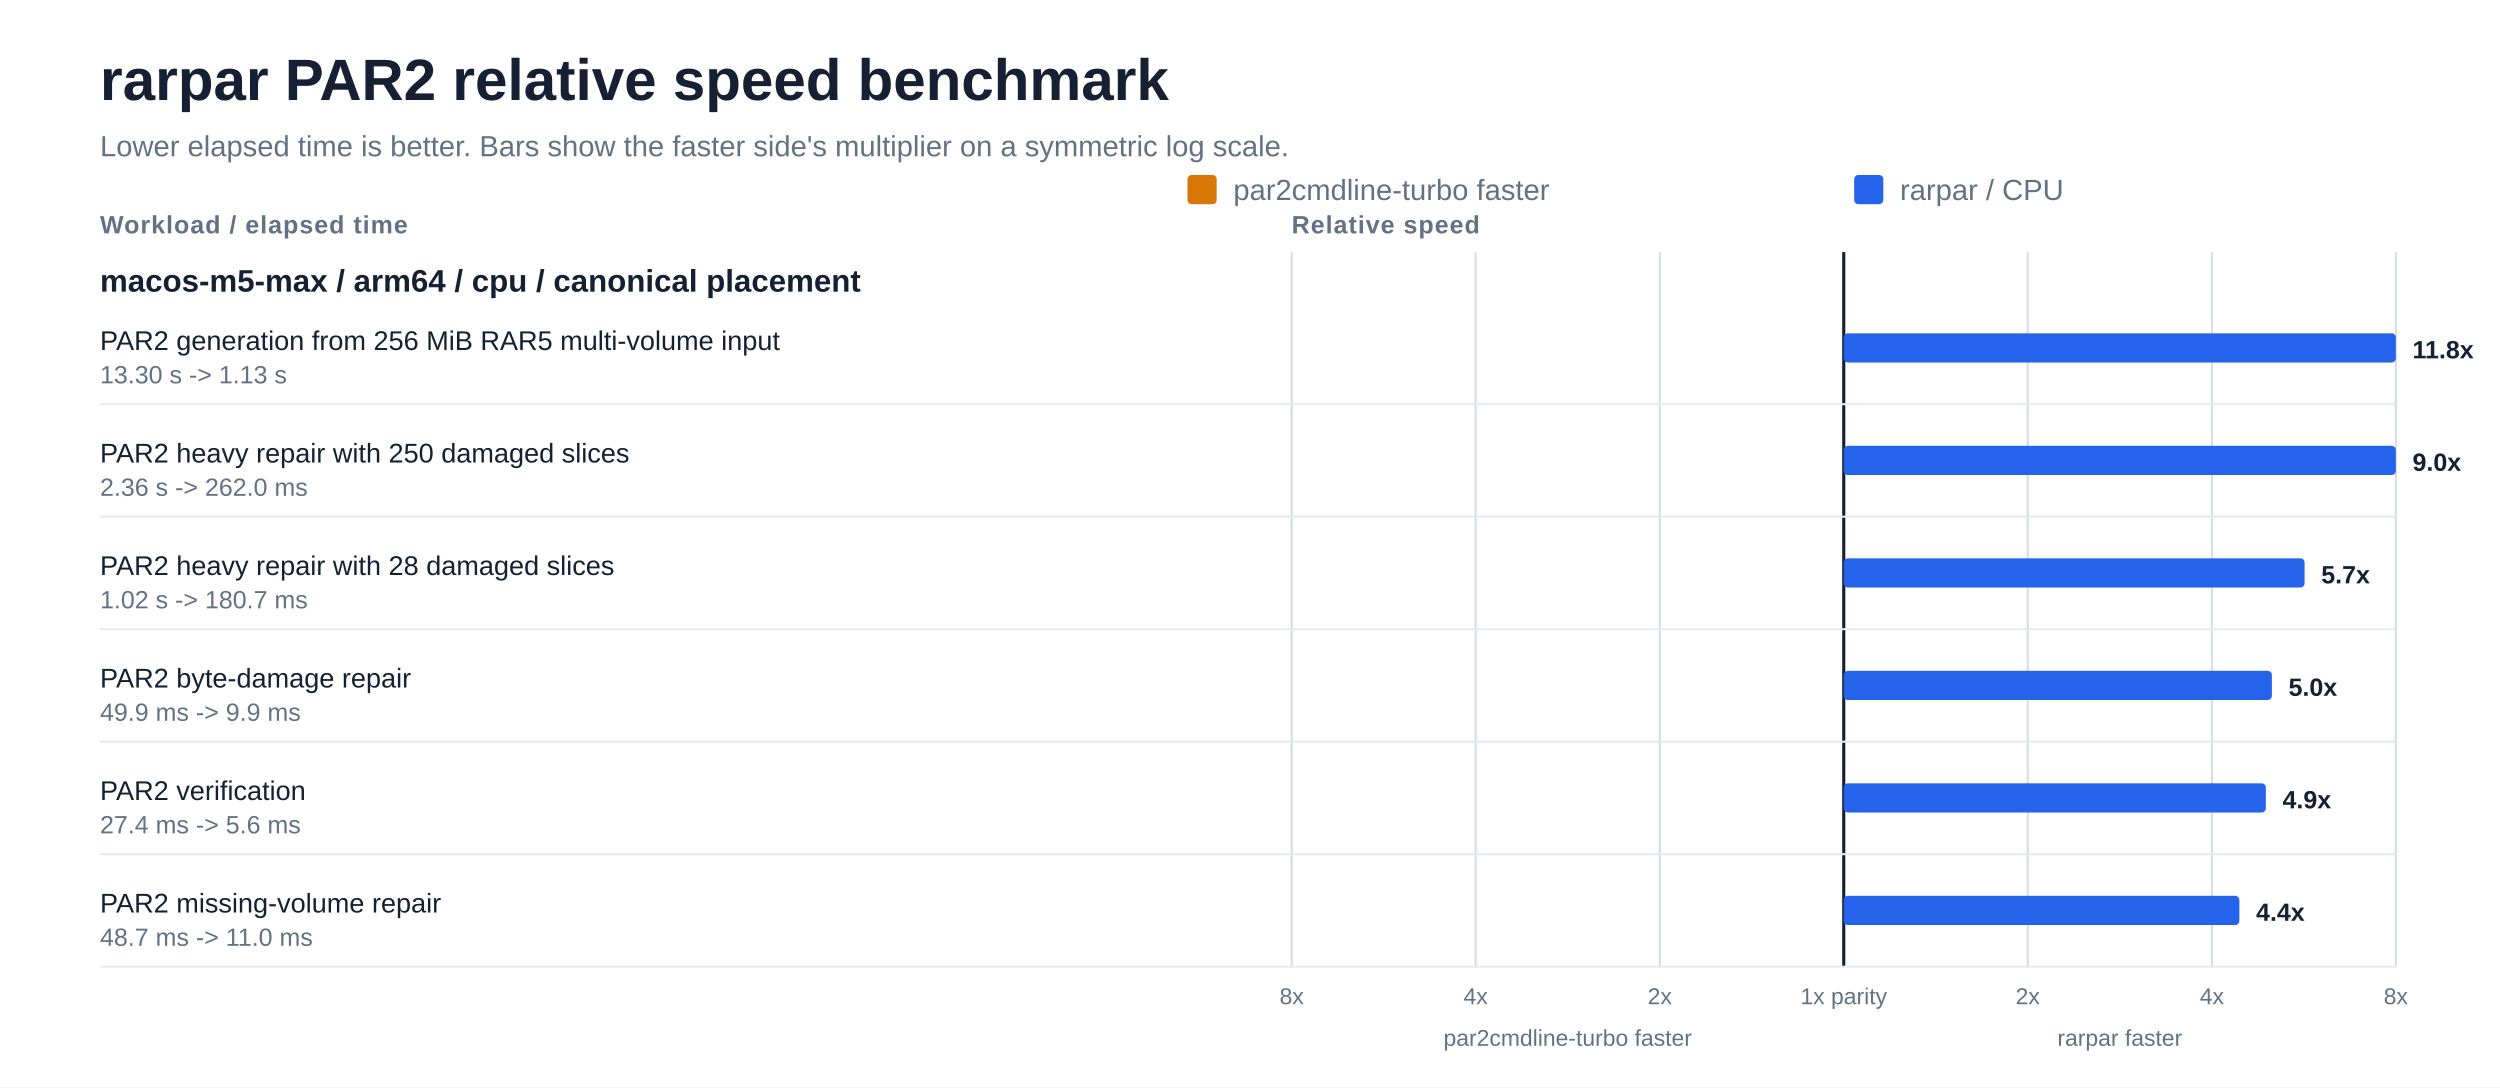
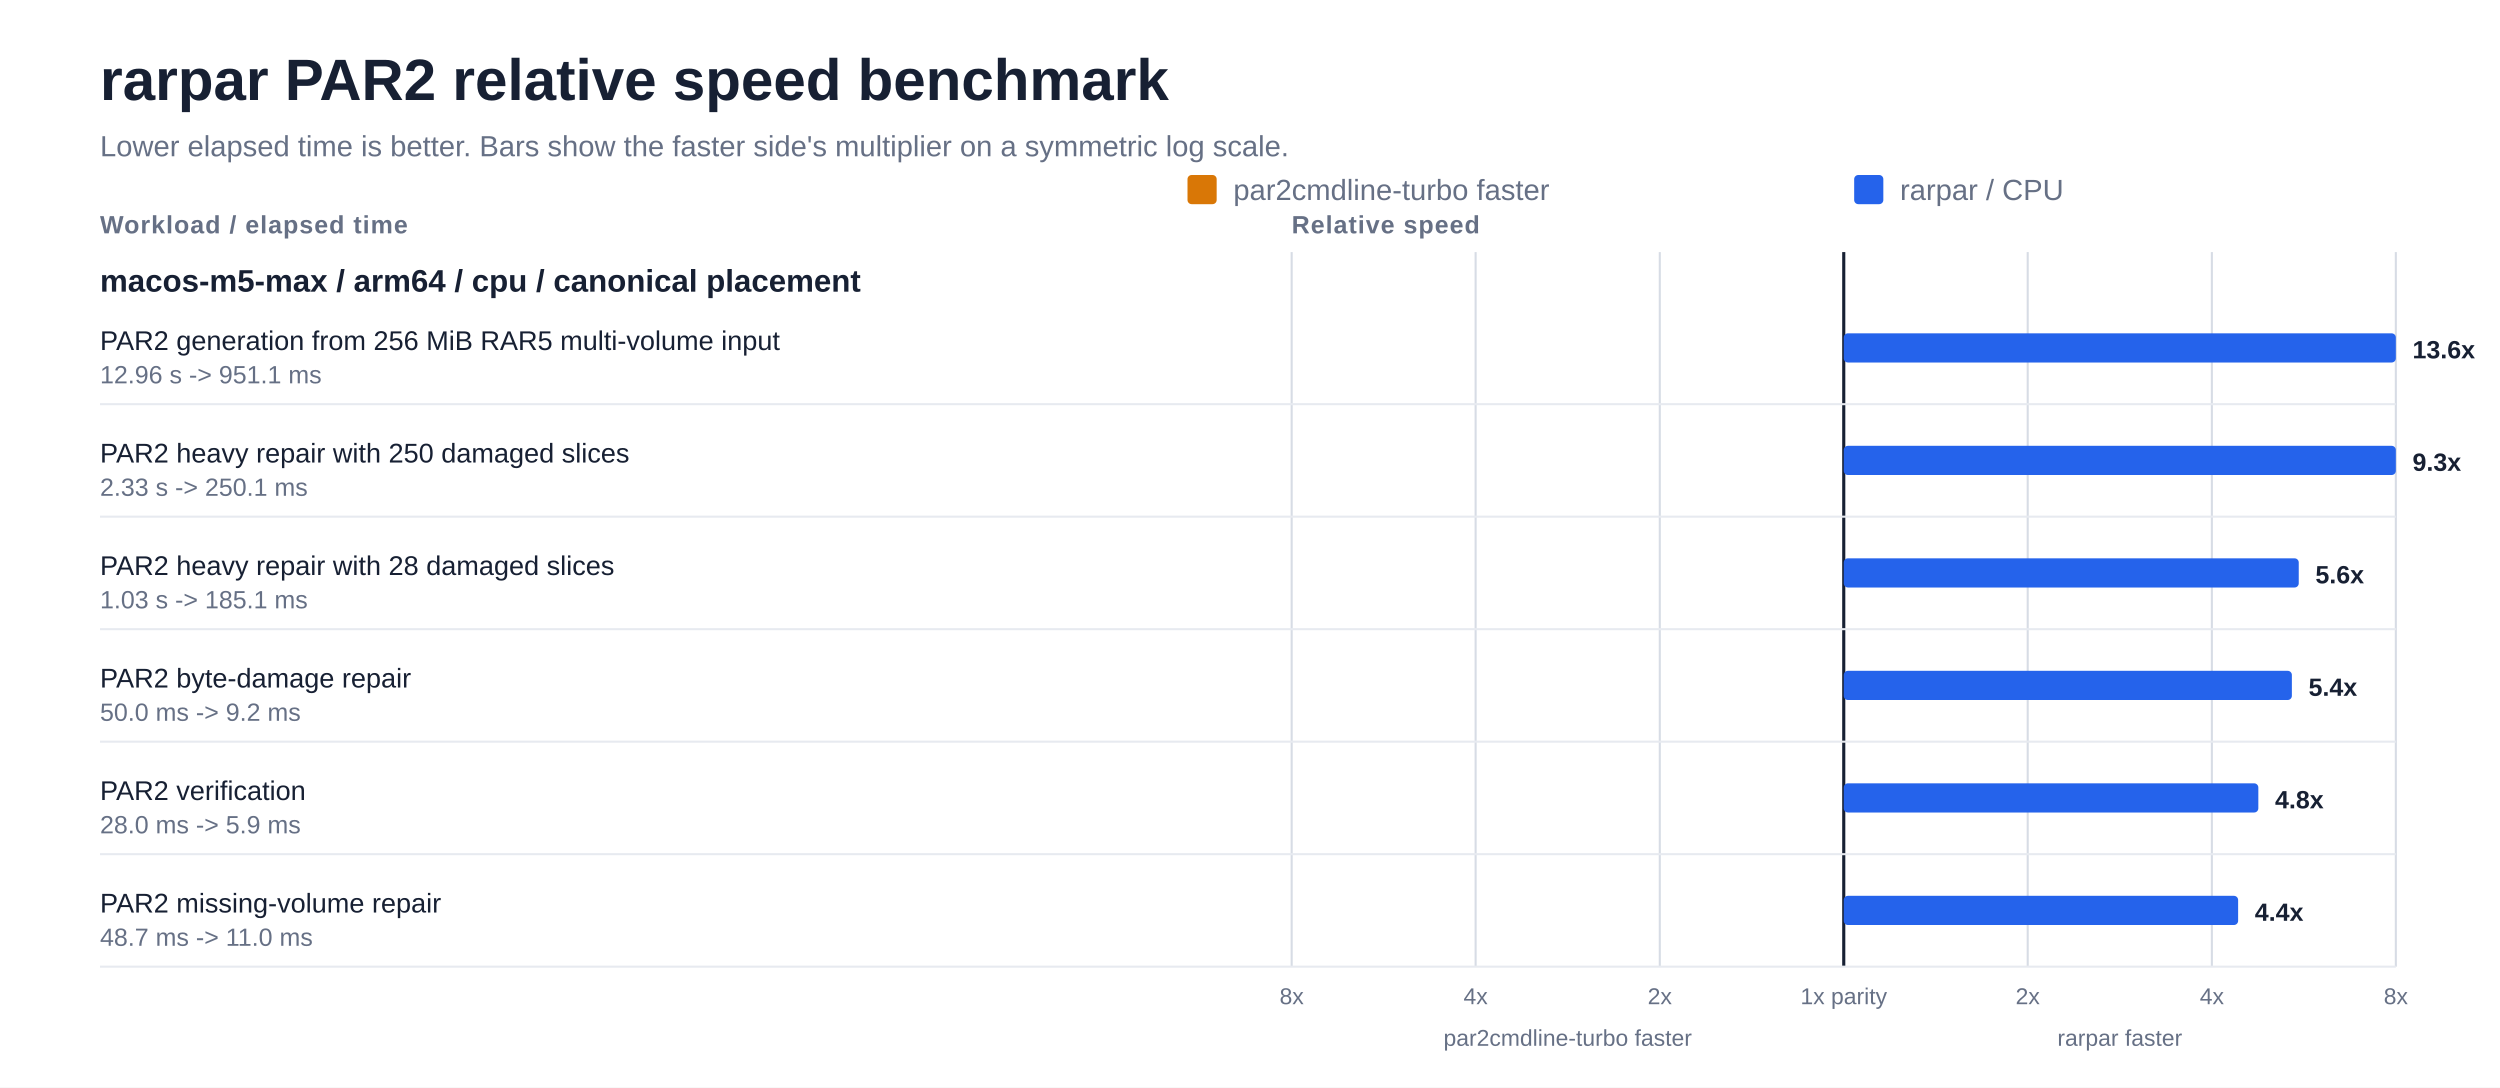
<svg xmlns="http://www.w3.org/2000/svg" width="1200" height="522" viewBox="0 0 1200 522" role="img" aria-labelledby="title desc">
  <style>
    .bg { fill: #ffffff; } text { font-family: Arial, sans-serif; fill: #172033; }
    .title { font-size: 28px; font-weight: 600; } .subtitle { font-size: 14px; fill: #667085; }
    .column { font-size: 12px; font-weight: 600; fill: #667085; letter-spacing: .04em; text-transform: uppercase; }
    .machine { font-size: 15px; font-weight: 600; } .workload { font-size: 13px; font-weight: 500; }
    .timing { font-size: 12px; fill: #667085; } .tick { font-size: 11px; fill: #667085; } .ratio { font-size: 12px; font-weight: 600; }
    .grid { stroke: #d7dce5; stroke-width: 1; } .parity { stroke: #172033; stroke-width: 1.5; } .rule { stroke: #e7eaf0; stroke-width: 1; }
    .cpu { fill: #2563eb; } .gpu { fill: #7c3aed; } .slower { fill: #d97706; }
    @media (prefers-color-scheme: dark) { .bg { fill: #0d1117; } text { fill: #e6edf3; } .subtitle, .column, .timing, .tick { fill: #9ca7b5; } .grid { stroke: #30363d; } .parity { stroke: #e6edf3; } .rule { stroke: #21262d; } .cpu { fill: #58a6ff; } .gpu { fill: #bc8cff; } .slower { fill: #f2a65a; } }
  </style>
  <rect class="bg" width="1200" height="522" />
  <text class="title" x="48" y="48">rarpar PAR2 relative speed benchmark</text>
  <text class="subtitle" x="48" y="75">Lower elapsed time is better. Bars show the faster side's multiplier on a symmetric log scale.</text>
  <g aria-label="Legend">
    <rect class="slower" x="570" y="84" width="14" height="14" rx="2" />
    <text class="subtitle" x="592" y="96">par2cmdline-turbo faster</text>
    <rect class="cpu" x="890" y="84" width="14" height="14" rx="2" />
    <text class="subtitle" x="912" y="96">rarpar / CPU</text>
  </g>
  <text class="column" x="48" y="112">Workload / elapsed time</text>
  <text class="column" x="620" y="112">Relative speed</text>
  <g aria-label="Relative speed axis">
    <line class="grid" x1="620.0" y1="121" x2="620.0" y2="464" />
    <text class="tick" x="620.0" y="482" text-anchor="middle">8x</text>
    <line class="grid" x1="708.3" y1="121" x2="708.3" y2="464" />
    <text class="tick" x="708.3" y="482" text-anchor="middle">4x</text>
    <line class="grid" x1="796.7" y1="121" x2="796.7" y2="464" />
    <text class="tick" x="796.7" y="482" text-anchor="middle">2x</text>
    <line class="parity" x1="885.0" y1="121" x2="885.0" y2="464" />
    <text class="tick" x="885.0" y="482" text-anchor="middle">1x parity</text>
    <line class="grid" x1="973.3" y1="121" x2="973.3" y2="464" />
    <text class="tick" x="973.3" y="482" text-anchor="middle">2x</text>
    <line class="grid" x1="1061.7" y1="121" x2="1061.7" y2="464" />
    <text class="tick" x="1061.7" y="482" text-anchor="middle">4x</text>
    <line class="grid" x1="1150.0" y1="121" x2="1150.0" y2="464" />
    <text class="tick" x="1150.0" y="482" text-anchor="middle">8x</text>
    <text class="tick" x="752.5" y="502" text-anchor="middle">par2cmdline-turbo faster</text>
    <text class="tick" x="1017.5" y="502" text-anchor="middle">rarpar faster</text>
  </g>
  <g aria-label="PAR2 benchmarks">
    <text class="machine" x="48" y="140">macos-m5-max / arm64 / cpu / canonical placement</text>
    <text class="workload" x="48" y="168">PAR2 generation from 256 MiB RAR5 multi-volume input</text>
-     <text class="timing" x="48" y="184">13.30 s -&gt; 1.13 s</text>
+     <text class="timing" x="48" y="184">12.96 s -&gt; 951.1 ms</text>
    <rect class="cpu" x="885.0" y="160" width="265.0" height="14" rx="2" />
-     <text class="ratio" x="1158.0" y="172">11.8x</text>
+     <text class="ratio" x="1158.0" y="172">13.6x</text>
    <line class="rule" x1="48" y1="194" x2="1150" y2="194" />
    <text class="workload" x="48" y="222">PAR2 heavy repair with 250 damaged slices</text>
-     <text class="timing" x="48" y="238">2.36 s -&gt; 262.0 ms</text>
+     <text class="timing" x="48" y="238">2.33 s -&gt; 250.1 ms</text>
    <rect class="cpu" x="885.0" y="214" width="265.0" height="14" rx="2" />
-     <text class="ratio" x="1158.0" y="226">9.0x</text>
+     <text class="ratio" x="1158.0" y="226">9.3x</text>
    <line class="rule" x1="48" y1="248" x2="1150" y2="248" />
    <text class="workload" x="48" y="276">PAR2 heavy repair with 28 damaged slices</text>
-     <text class="timing" x="48" y="292">1.02 s -&gt; 180.7 ms</text>
-     <rect class="cpu" x="885.0" y="268" width="221.2" height="14" rx="2" />
-     <text class="ratio" x="1114.2" y="280">5.7x</text>
+     <text class="timing" x="48" y="292">1.03 s -&gt; 185.1 ms</text>
+     <rect class="cpu" x="885.0" y="268" width="218.4" height="14" rx="2" />
+     <text class="ratio" x="1111.4" y="280">5.6x</text>
    <line class="rule" x1="48" y1="302" x2="1150" y2="302" />
    <text class="workload" x="48" y="330">PAR2 byte-damage repair</text>
-     <text class="timing" x="48" y="346">49.9 ms -&gt; 9.9 ms</text>
-     <rect class="cpu" x="885.0" y="322" width="205.5" height="14" rx="2" />
-     <text class="ratio" x="1098.5" y="334">5.0x</text>
+     <text class="timing" x="48" y="346">50.0 ms -&gt; 9.2 ms</text>
+     <rect class="cpu" x="885.0" y="322" width="215.1" height="14" rx="2" />
+     <text class="ratio" x="1108.1" y="334">5.4x</text>
    <line class="rule" x1="48" y1="356" x2="1150" y2="356" />
    <text class="workload" x="48" y="384">PAR2 verification</text>
-     <text class="timing" x="48" y="400">27.4 ms -&gt; 5.6 ms</text>
-     <rect class="cpu" x="885.0" y="376" width="202.6" height="14" rx="2" />
-     <text class="ratio" x="1095.6" y="388">4.9x</text>
+     <text class="timing" x="48" y="400">28.0 ms -&gt; 5.9 ms</text>
+     <rect class="cpu" x="885.0" y="376" width="199.0" height="14" rx="2" />
+     <text class="ratio" x="1092.0" y="388">4.8x</text>
    <line class="rule" x1="48" y1="410" x2="1150" y2="410" />
    <text class="workload" x="48" y="438">PAR2 missing-volume repair</text>
    <text class="timing" x="48" y="454">48.7 ms -&gt; 11.0 ms</text>
-     <rect class="cpu" x="885.0" y="430" width="189.9" height="14" rx="2" />
-     <text class="ratio" x="1082.9" y="442">4.4x</text>
+     <rect class="cpu" x="885.0" y="430" width="189.3" height="14" rx="2" />
+     <text class="ratio" x="1082.3" y="442">4.4x</text>
    <line class="rule" x1="48" y1="464" x2="1150" y2="464" />
  </g>
</svg>
